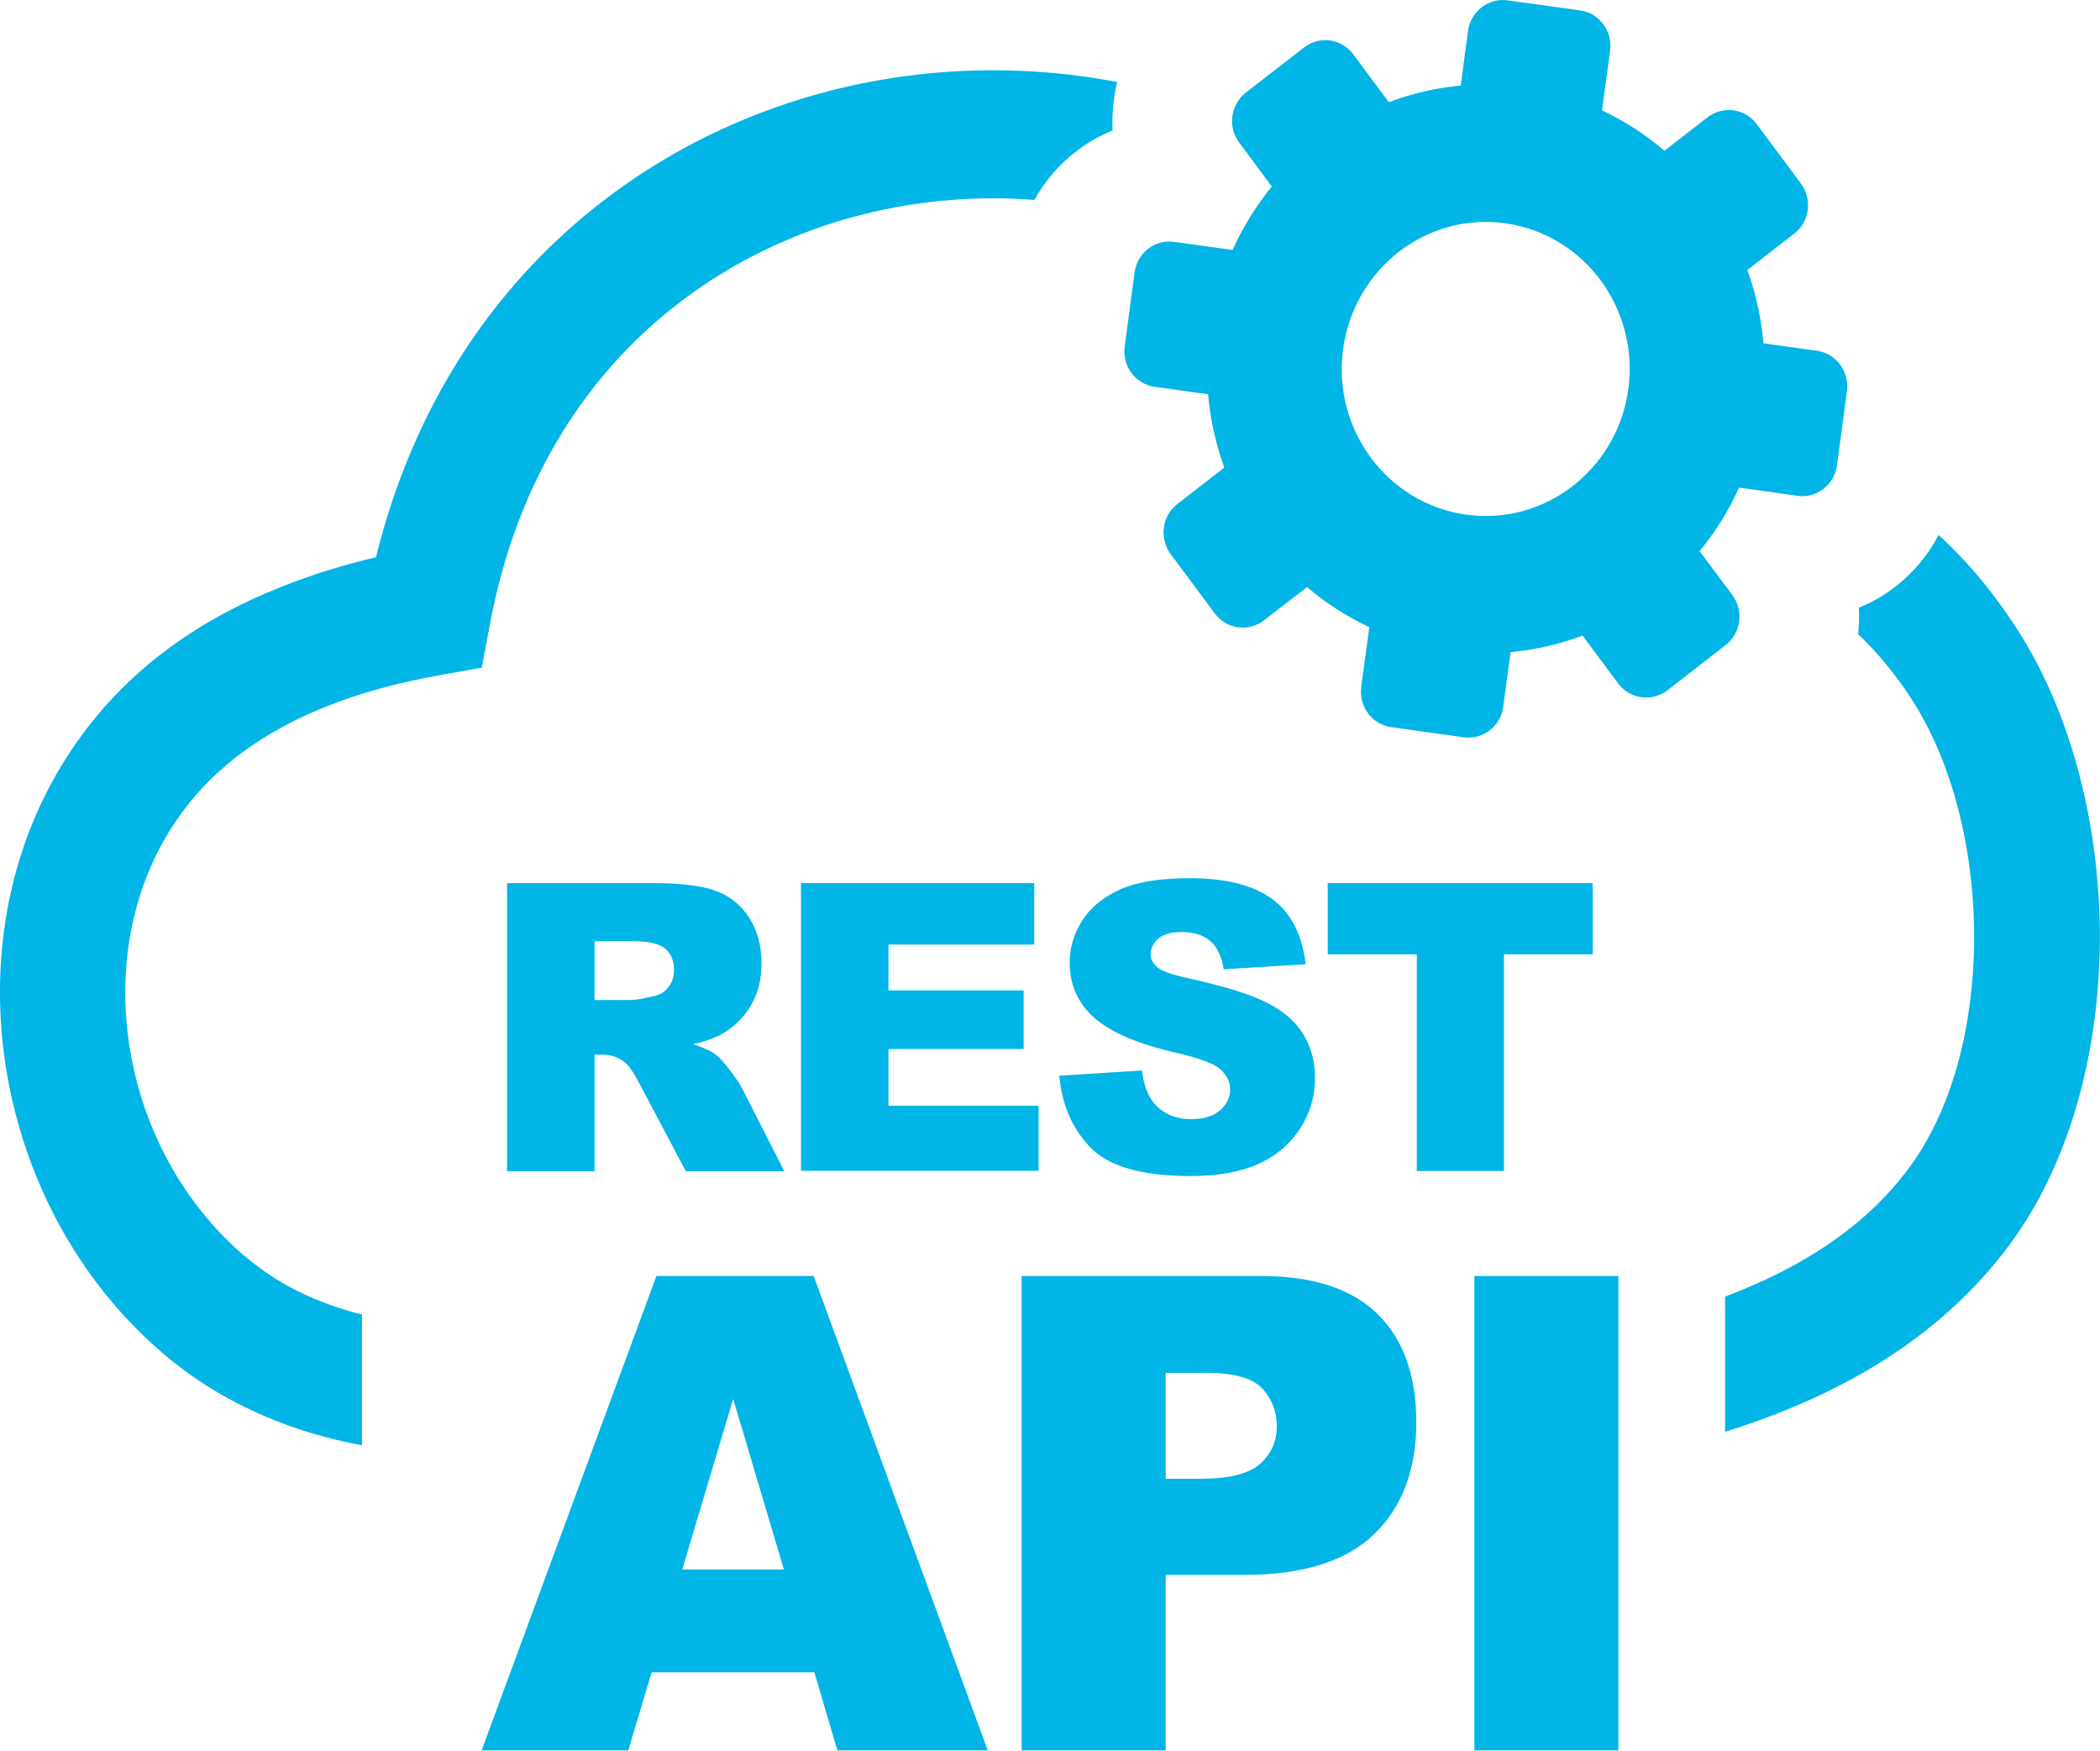
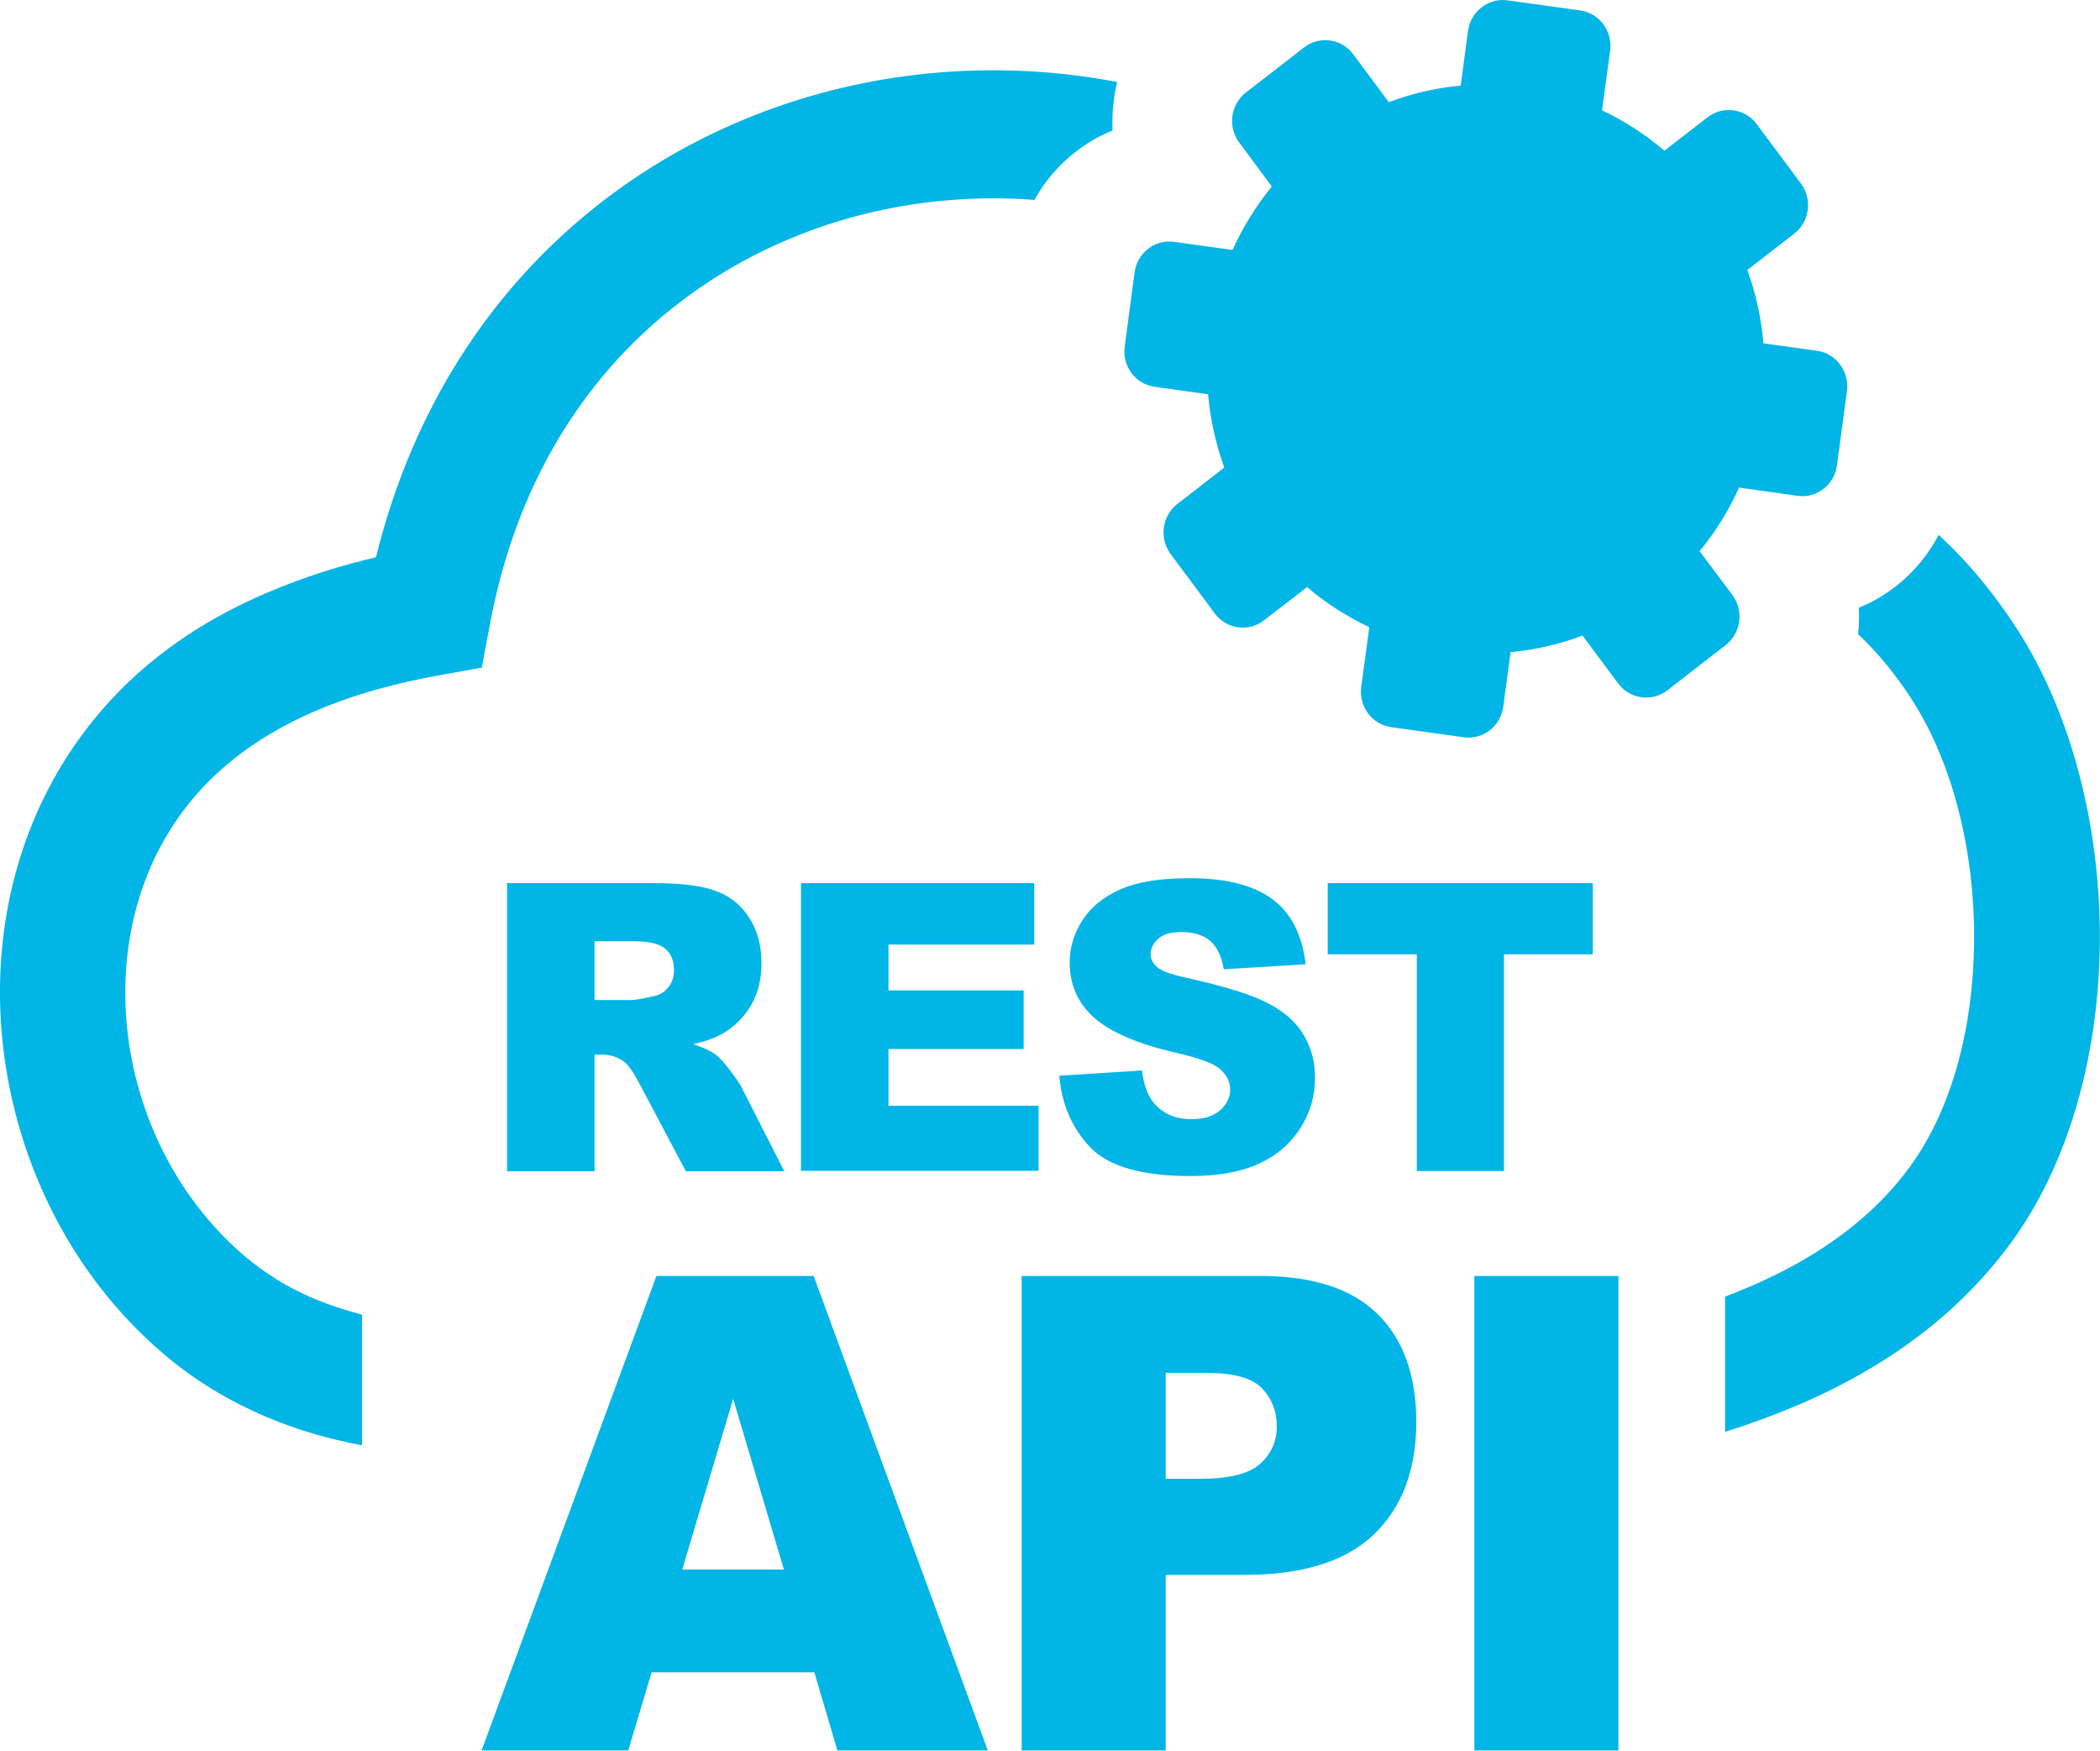
<svg xmlns="http://www.w3.org/2000/svg" width="24" height="20" viewBox="0 0 24 20" fill="none">
-   <path fill-rule="evenodd" clipRule="evenodd" d="M20.076 1.417L20.582 2.097C20.715 2.276 20.682 2.533 20.506 2.669L19.969 3.085C20.067 3.351 20.129 3.634 20.154 3.923L20.766 4.008C20.985 4.038 21.137 4.246 21.108 4.469L20.994 5.316C20.965 5.539 20.762 5.697 20.543 5.665L19.875 5.571C19.756 5.836 19.604 6.08 19.424 6.297L19.799 6.799C19.932 6.979 19.897 7.236 19.721 7.371L19.055 7.888C18.879 8.023 18.627 7.987 18.494 7.81L18.086 7.262C17.824 7.361 17.549 7.425 17.264 7.451L17.18 8.075C17.151 8.298 16.947 8.454 16.729 8.424L15.899 8.308C15.68 8.278 15.527 8.071 15.557 7.848L15.649 7.166C15.391 7.044 15.15 6.889 14.938 6.708L14.445 7.088C14.27 7.224 14.018 7.19 13.885 7.011L13.379 6.331C13.246 6.151 13.279 5.894 13.455 5.759L13.992 5.342C13.895 5.075 13.832 4.794 13.807 4.505L13.195 4.419C12.977 4.389 12.822 4.182 12.854 3.959L12.967 3.111C12.998 2.888 13.199 2.733 13.418 2.763L14.086 2.856C14.205 2.593 14.358 2.348 14.535 2.131L14.162 1.628C14.029 1.451 14.063 1.194 14.238 1.058L14.904 0.542C15.08 0.406 15.332 0.44 15.465 0.62L15.873 1.168C16.133 1.068 16.41 1.004 16.694 0.978L16.777 0.354C16.807 0.131 17.01 -0.026 17.229 0.004L18.059 0.119C18.277 0.149 18.432 0.356 18.401 0.58L18.309 1.261C18.569 1.383 18.807 1.539 19.022 1.722L19.514 1.341C19.69 1.204 19.942 1.238 20.076 1.417ZM5.795 13.38V10.09H7.455C7.764 10.09 7.998 10.116 8.16 10.172C8.322 10.226 8.455 10.326 8.553 10.471C8.652 10.619 8.703 10.796 8.703 11.005C8.703 11.187 8.664 11.346 8.588 11.478C8.512 11.611 8.406 11.719 8.274 11.801C8.19 11.852 8.072 11.896 7.924 11.93C8.043 11.972 8.129 12.01 8.182 12.052C8.219 12.08 8.272 12.138 8.34 12.225C8.408 12.313 8.455 12.383 8.479 12.431L8.963 13.382H7.838L7.307 12.379C7.238 12.249 7.18 12.164 7.127 12.126C7.055 12.076 6.973 12.05 6.883 12.05H6.795V13.382H5.795V13.38ZM9.307 19.107H7.447L7.18 20H5.504L7.502 14.579H9.299L11.289 20H9.57L9.307 19.107ZM8.959 17.933L8.379 15.983L7.797 17.933H8.959ZM11.676 14.579H14.406C15.002 14.579 15.447 14.723 15.742 15.012C16.037 15.301 16.186 15.714 16.186 16.246C16.186 16.794 16.024 17.223 15.701 17.532C15.379 17.841 14.885 17.994 14.223 17.994H13.322V20H11.676V14.579ZM13.322 16.896H13.727C14.045 16.896 14.27 16.84 14.399 16.727C14.527 16.615 14.592 16.469 14.592 16.296C14.592 16.126 14.535 15.981 14.424 15.863C14.313 15.746 14.102 15.686 13.793 15.686H13.322V16.896ZM16.85 14.579H18.496V20H16.85V14.579ZM6.795 11.426H7.215C7.26 11.426 7.348 11.41 7.479 11.38C7.545 11.366 7.6 11.332 7.641 11.276C7.684 11.221 7.703 11.157 7.703 11.085C7.703 10.979 7.67 10.896 7.604 10.84C7.537 10.782 7.414 10.754 7.233 10.754H6.795V11.426ZM9.154 10.09H11.82V10.792H10.154V11.316H11.699V11.986H10.154V12.634H11.869V13.377H9.154V10.09ZM12.106 12.291L13.051 12.231C13.07 12.389 13.113 12.506 13.176 12.588C13.279 12.72 13.426 12.787 13.615 12.787C13.756 12.787 13.867 12.754 13.944 12.686C14.02 12.618 14.059 12.538 14.059 12.449C14.059 12.363 14.022 12.287 13.949 12.219C13.877 12.152 13.707 12.09 13.44 12.028C13.004 11.928 12.694 11.795 12.506 11.629C12.319 11.464 12.225 11.252 12.225 10.995C12.225 10.826 12.274 10.666 12.369 10.517C12.465 10.367 12.61 10.248 12.803 10.162C12.996 10.076 13.26 10.034 13.596 10.034C14.008 10.034 14.32 10.112 14.537 10.27C14.752 10.427 14.881 10.674 14.922 11.017L13.986 11.075C13.961 10.926 13.908 10.816 13.83 10.75C13.75 10.682 13.639 10.649 13.5 10.649C13.385 10.649 13.297 10.674 13.238 10.724C13.18 10.774 13.15 10.836 13.15 10.908C13.15 10.96 13.176 11.005 13.223 11.049C13.27 11.091 13.379 11.133 13.555 11.171C13.99 11.267 14.303 11.364 14.49 11.462C14.678 11.559 14.816 11.681 14.9 11.827C14.986 11.97 15.029 12.134 15.029 12.313C15.029 12.524 14.973 12.718 14.858 12.895C14.744 13.072 14.584 13.208 14.379 13.3C14.174 13.392 13.916 13.437 13.604 13.437C13.057 13.437 12.676 13.33 12.465 13.114C12.254 12.895 12.135 12.622 12.106 12.291ZM15.174 10.09H18.203V10.904H17.188V13.38H16.192V10.904H15.174V10.09ZM11.822 2.284C11.465 2.256 11.104 2.26 10.746 2.296C9.647 2.404 8.578 2.812 7.695 3.512C6.674 4.319 5.899 5.527 5.6 7.128L5.506 7.628L5.018 7.716C4.539 7.802 4.111 7.92 3.736 8.069C3.373 8.213 3.049 8.39 2.766 8.599C2.539 8.767 2.344 8.954 2.178 9.157C1.664 9.785 1.426 10.573 1.432 11.37C1.438 12.18 1.695 12.997 2.172 13.668C2.35 13.918 2.555 14.147 2.789 14.346C3.027 14.548 3.295 14.715 3.596 14.841C3.766 14.912 3.947 14.972 4.137 15.02V16.513C3.746 16.441 3.387 16.334 3.051 16.192C2.608 16.005 2.215 15.764 1.869 15.469C1.541 15.19 1.254 14.873 1.01 14.528C0.36 13.611 0.008 12.49 0 11.374C-0.008 10.246 0.336 9.124 1.078 8.215C1.318 7.92 1.602 7.648 1.926 7.409C2.303 7.13 2.735 6.895 3.223 6.702C3.559 6.568 3.918 6.456 4.297 6.367C4.727 4.624 5.643 3.283 6.82 2.352C7.922 1.481 9.248 0.972 10.613 0.839C11.33 0.769 12.057 0.801 12.768 0.937C12.752 1.002 12.738 1.068 12.731 1.136L12.729 1.148C12.715 1.261 12.709 1.375 12.715 1.491C12.565 1.551 12.424 1.632 12.297 1.732L12.291 1.736C12.102 1.881 11.941 2.069 11.822 2.284ZM22.156 6.111C22.266 6.213 22.371 6.319 22.475 6.432C22.684 6.662 22.881 6.921 23.067 7.21C23.692 8.191 24.012 9.5 23.998 10.782C23.985 12.04 23.652 13.292 22.973 14.213C22.529 14.813 21.961 15.303 21.279 15.692C20.813 15.959 20.287 16.18 19.715 16.36V14.815C20.024 14.697 20.311 14.566 20.574 14.416C21.088 14.123 21.508 13.766 21.822 13.338C22.311 12.674 22.551 11.735 22.561 10.772C22.572 9.761 22.33 8.747 21.86 8.009C21.725 7.796 21.576 7.605 21.42 7.433C21.36 7.367 21.299 7.306 21.236 7.246C21.246 7.146 21.25 7.044 21.244 6.943C21.395 6.883 21.535 6.801 21.662 6.702L21.668 6.698C21.869 6.54 22.037 6.341 22.156 6.111ZM17.203 2.551C18.104 2.677 18.733 3.524 18.61 4.443C18.486 5.362 17.656 6.006 16.756 5.88C15.856 5.755 15.225 4.907 15.35 3.988C15.475 3.07 16.303 2.426 17.203 2.551Z" fill="#01B5E6" />
+   <path fillRule="evenodd" clipRule="evenodd" d="M20.076 1.417L20.582 2.097C20.715 2.276 20.682 2.533 20.506 2.669L19.969 3.085C20.067 3.351 20.129 3.634 20.154 3.923L20.766 4.008C20.985 4.038 21.137 4.246 21.108 4.469L20.994 5.316C20.965 5.539 20.762 5.697 20.543 5.665L19.875 5.571C19.756 5.836 19.604 6.08 19.424 6.297L19.799 6.799C19.932 6.979 19.897 7.236 19.721 7.371L19.055 7.888C18.879 8.023 18.627 7.987 18.494 7.81L18.086 7.262C17.824 7.361 17.549 7.425 17.264 7.451L17.18 8.075C17.151 8.298 16.947 8.454 16.729 8.424L15.899 8.308C15.68 8.278 15.527 8.071 15.557 7.848L15.649 7.166C15.391 7.044 15.15 6.889 14.938 6.708L14.445 7.088C14.27 7.224 14.018 7.19 13.885 7.011L13.379 6.331C13.246 6.151 13.279 5.894 13.455 5.759L13.992 5.342C13.895 5.075 13.832 4.794 13.807 4.505L13.195 4.419C12.977 4.389 12.822 4.182 12.854 3.959L12.967 3.111C12.998 2.888 13.199 2.733 13.418 2.763L14.086 2.856C14.205 2.593 14.358 2.348 14.535 2.131L14.162 1.628C14.029 1.451 14.063 1.194 14.238 1.058L14.904 0.542C15.08 0.406 15.332 0.44 15.465 0.62L15.873 1.168C16.133 1.068 16.41 1.004 16.694 0.978L16.777 0.354C16.807 0.131 17.01 -0.026 17.229 0.004L18.059 0.119C18.277 0.149 18.432 0.356 18.401 0.58L18.309 1.261C18.569 1.383 18.807 1.539 19.022 1.722L19.514 1.341C19.69 1.204 19.942 1.238 20.076 1.417ZM5.795 13.38V10.09H7.455C7.764 10.09 7.998 10.116 8.16 10.172C8.322 10.226 8.455 10.326 8.553 10.471C8.652 10.619 8.703 10.796 8.703 11.005C8.703 11.187 8.664 11.346 8.588 11.478C8.512 11.611 8.406 11.719 8.274 11.801C8.19 11.852 8.072 11.896 7.924 11.93C8.043 11.972 8.129 12.01 8.182 12.052C8.219 12.08 8.272 12.138 8.34 12.225C8.408 12.313 8.455 12.383 8.479 12.431L8.963 13.382H7.838L7.307 12.379C7.238 12.249 7.18 12.164 7.127 12.126C7.055 12.076 6.973 12.05 6.883 12.05H6.795V13.382H5.795V13.38ZM9.307 19.107H7.447L7.18 20H5.504L7.502 14.579H9.299L11.289 20H9.57L9.307 19.107ZM8.959 17.933L8.379 15.983L7.797 17.933H8.959ZM11.676 14.579H14.406C15.002 14.579 15.447 14.723 15.742 15.012C16.037 15.301 16.186 15.714 16.186 16.246C16.186 16.794 16.024 17.223 15.701 17.532C15.379 17.841 14.885 17.994 14.223 17.994H13.322V20H11.676V14.579ZM13.322 16.896H13.727C14.045 16.896 14.27 16.84 14.399 16.727C14.527 16.615 14.592 16.469 14.592 16.296C14.592 16.126 14.535 15.981 14.424 15.863C14.313 15.746 14.102 15.686 13.793 15.686H13.322V16.896ZM16.85 14.579H18.496V20H16.85V14.579ZM6.795 11.426H7.215C7.26 11.426 7.348 11.41 7.479 11.38C7.545 11.366 7.6 11.332 7.641 11.276C7.684 11.221 7.703 11.157 7.703 11.085C7.703 10.979 7.67 10.896 7.604 10.84C7.537 10.782 7.414 10.754 7.233 10.754H6.795V11.426ZM9.154 10.09H11.82V10.792H10.154V11.316H11.699V11.986H10.154V12.634H11.869V13.377H9.154V10.09ZM12.106 12.291L13.051 12.231C13.07 12.389 13.113 12.506 13.176 12.588C13.279 12.72 13.426 12.787 13.615 12.787C13.756 12.787 13.867 12.754 13.944 12.686C14.02 12.618 14.059 12.538 14.059 12.449C14.059 12.363 14.022 12.287 13.949 12.219C13.877 12.152 13.707 12.09 13.44 12.028C13.004 11.928 12.694 11.795 12.506 11.629C12.319 11.464 12.225 11.252 12.225 10.995C12.225 10.826 12.274 10.666 12.369 10.517C12.465 10.367 12.61 10.248 12.803 10.162C12.996 10.076 13.26 10.034 13.596 10.034C14.008 10.034 14.32 10.112 14.537 10.27C14.752 10.427 14.881 10.674 14.922 11.017L13.986 11.075C13.961 10.926 13.908 10.816 13.83 10.75C13.75 10.682 13.639 10.649 13.5 10.649C13.385 10.649 13.297 10.674 13.238 10.724C13.18 10.774 13.15 10.836 13.15 10.908C13.15 10.96 13.176 11.005 13.223 11.049C13.27 11.091 13.379 11.133 13.555 11.171C13.99 11.267 14.303 11.364 14.49 11.462C14.678 11.559 14.816 11.681 14.9 11.827C14.986 11.97 15.029 12.134 15.029 12.313C15.029 12.524 14.973 12.718 14.858 12.895C14.744 13.072 14.584 13.208 14.379 13.3C14.174 13.392 13.916 13.437 13.604 13.437C13.057 13.437 12.676 13.33 12.465 13.114C12.254 12.895 12.135 12.622 12.106 12.291ZM15.174 10.09H18.203V10.904H17.188V13.38H16.192V10.904H15.174V10.09ZM11.822 2.284C11.465 2.256 11.104 2.26 10.746 2.296C9.647 2.404 8.578 2.812 7.695 3.512C6.674 4.319 5.899 5.527 5.6 7.128L5.506 7.628L5.018 7.716C4.539 7.802 4.111 7.92 3.736 8.069C3.373 8.213 3.049 8.39 2.766 8.599C2.539 8.767 2.344 8.954 2.178 9.157C1.664 9.785 1.426 10.573 1.432 11.37C1.438 12.18 1.695 12.997 2.172 13.668C2.35 13.918 2.555 14.147 2.789 14.346C3.027 14.548 3.295 14.715 3.596 14.841C3.766 14.912 3.947 14.972 4.137 15.02V16.513C3.746 16.441 3.387 16.334 3.051 16.192C2.608 16.005 2.215 15.764 1.869 15.469C1.541 15.19 1.254 14.873 1.01 14.528C0.36 13.611 0.008 12.49 0 11.374C-0.008 10.246 0.336 9.124 1.078 8.215C1.318 7.92 1.602 7.648 1.926 7.409C2.303 7.13 2.735 6.895 3.223 6.702C3.559 6.568 3.918 6.456 4.297 6.367C4.727 4.624 5.643 3.283 6.82 2.352C7.922 1.481 9.248 0.972 10.613 0.839C11.33 0.769 12.057 0.801 12.768 0.937C12.752 1.002 12.738 1.068 12.731 1.136L12.729 1.148C12.715 1.261 12.709 1.375 12.715 1.491C12.565 1.551 12.424 1.632 12.297 1.732L12.291 1.736C12.102 1.881 11.941 2.069 11.822 2.284ZM22.156 6.111C22.266 6.213 22.371 6.319 22.475 6.432C22.684 6.662 22.881 6.921 23.067 7.21C23.692 8.191 24.012 9.5 23.998 10.782C23.985 12.04 23.652 13.292 22.973 14.213C22.529 14.813 21.961 15.303 21.279 15.692C20.813 15.959 20.287 16.18 19.715 16.36V14.815C20.024 14.697 20.311 14.566 20.574 14.416C21.088 14.123 21.508 13.766 21.822 13.338C22.311 12.674 22.551 11.735 22.561 10.772C22.572 9.761 22.33 8.747 21.86 8.009C21.725 7.796 21.576 7.605 21.42 7.433C21.36 7.367 21.299 7.306 21.236 7.246C21.246 7.146 21.25 7.044 21.244 6.943C21.395 6.883 21.535 6.801 21.662 6.702L21.668 6.698C21.869 6.54 22.037 6.341 22.156 6.111ZM17.203 2.551C18.104 2.677 18.733 3.524 18.61 4.443C18.486 5.362 17.656 6.006 16.756 5.88C15.856 5.755 15.225 4.907 15.35 3.988C15.475 3.07 16.303 2.426 17.203 2.551Z" fill="#01B5E6" />
</svg>
